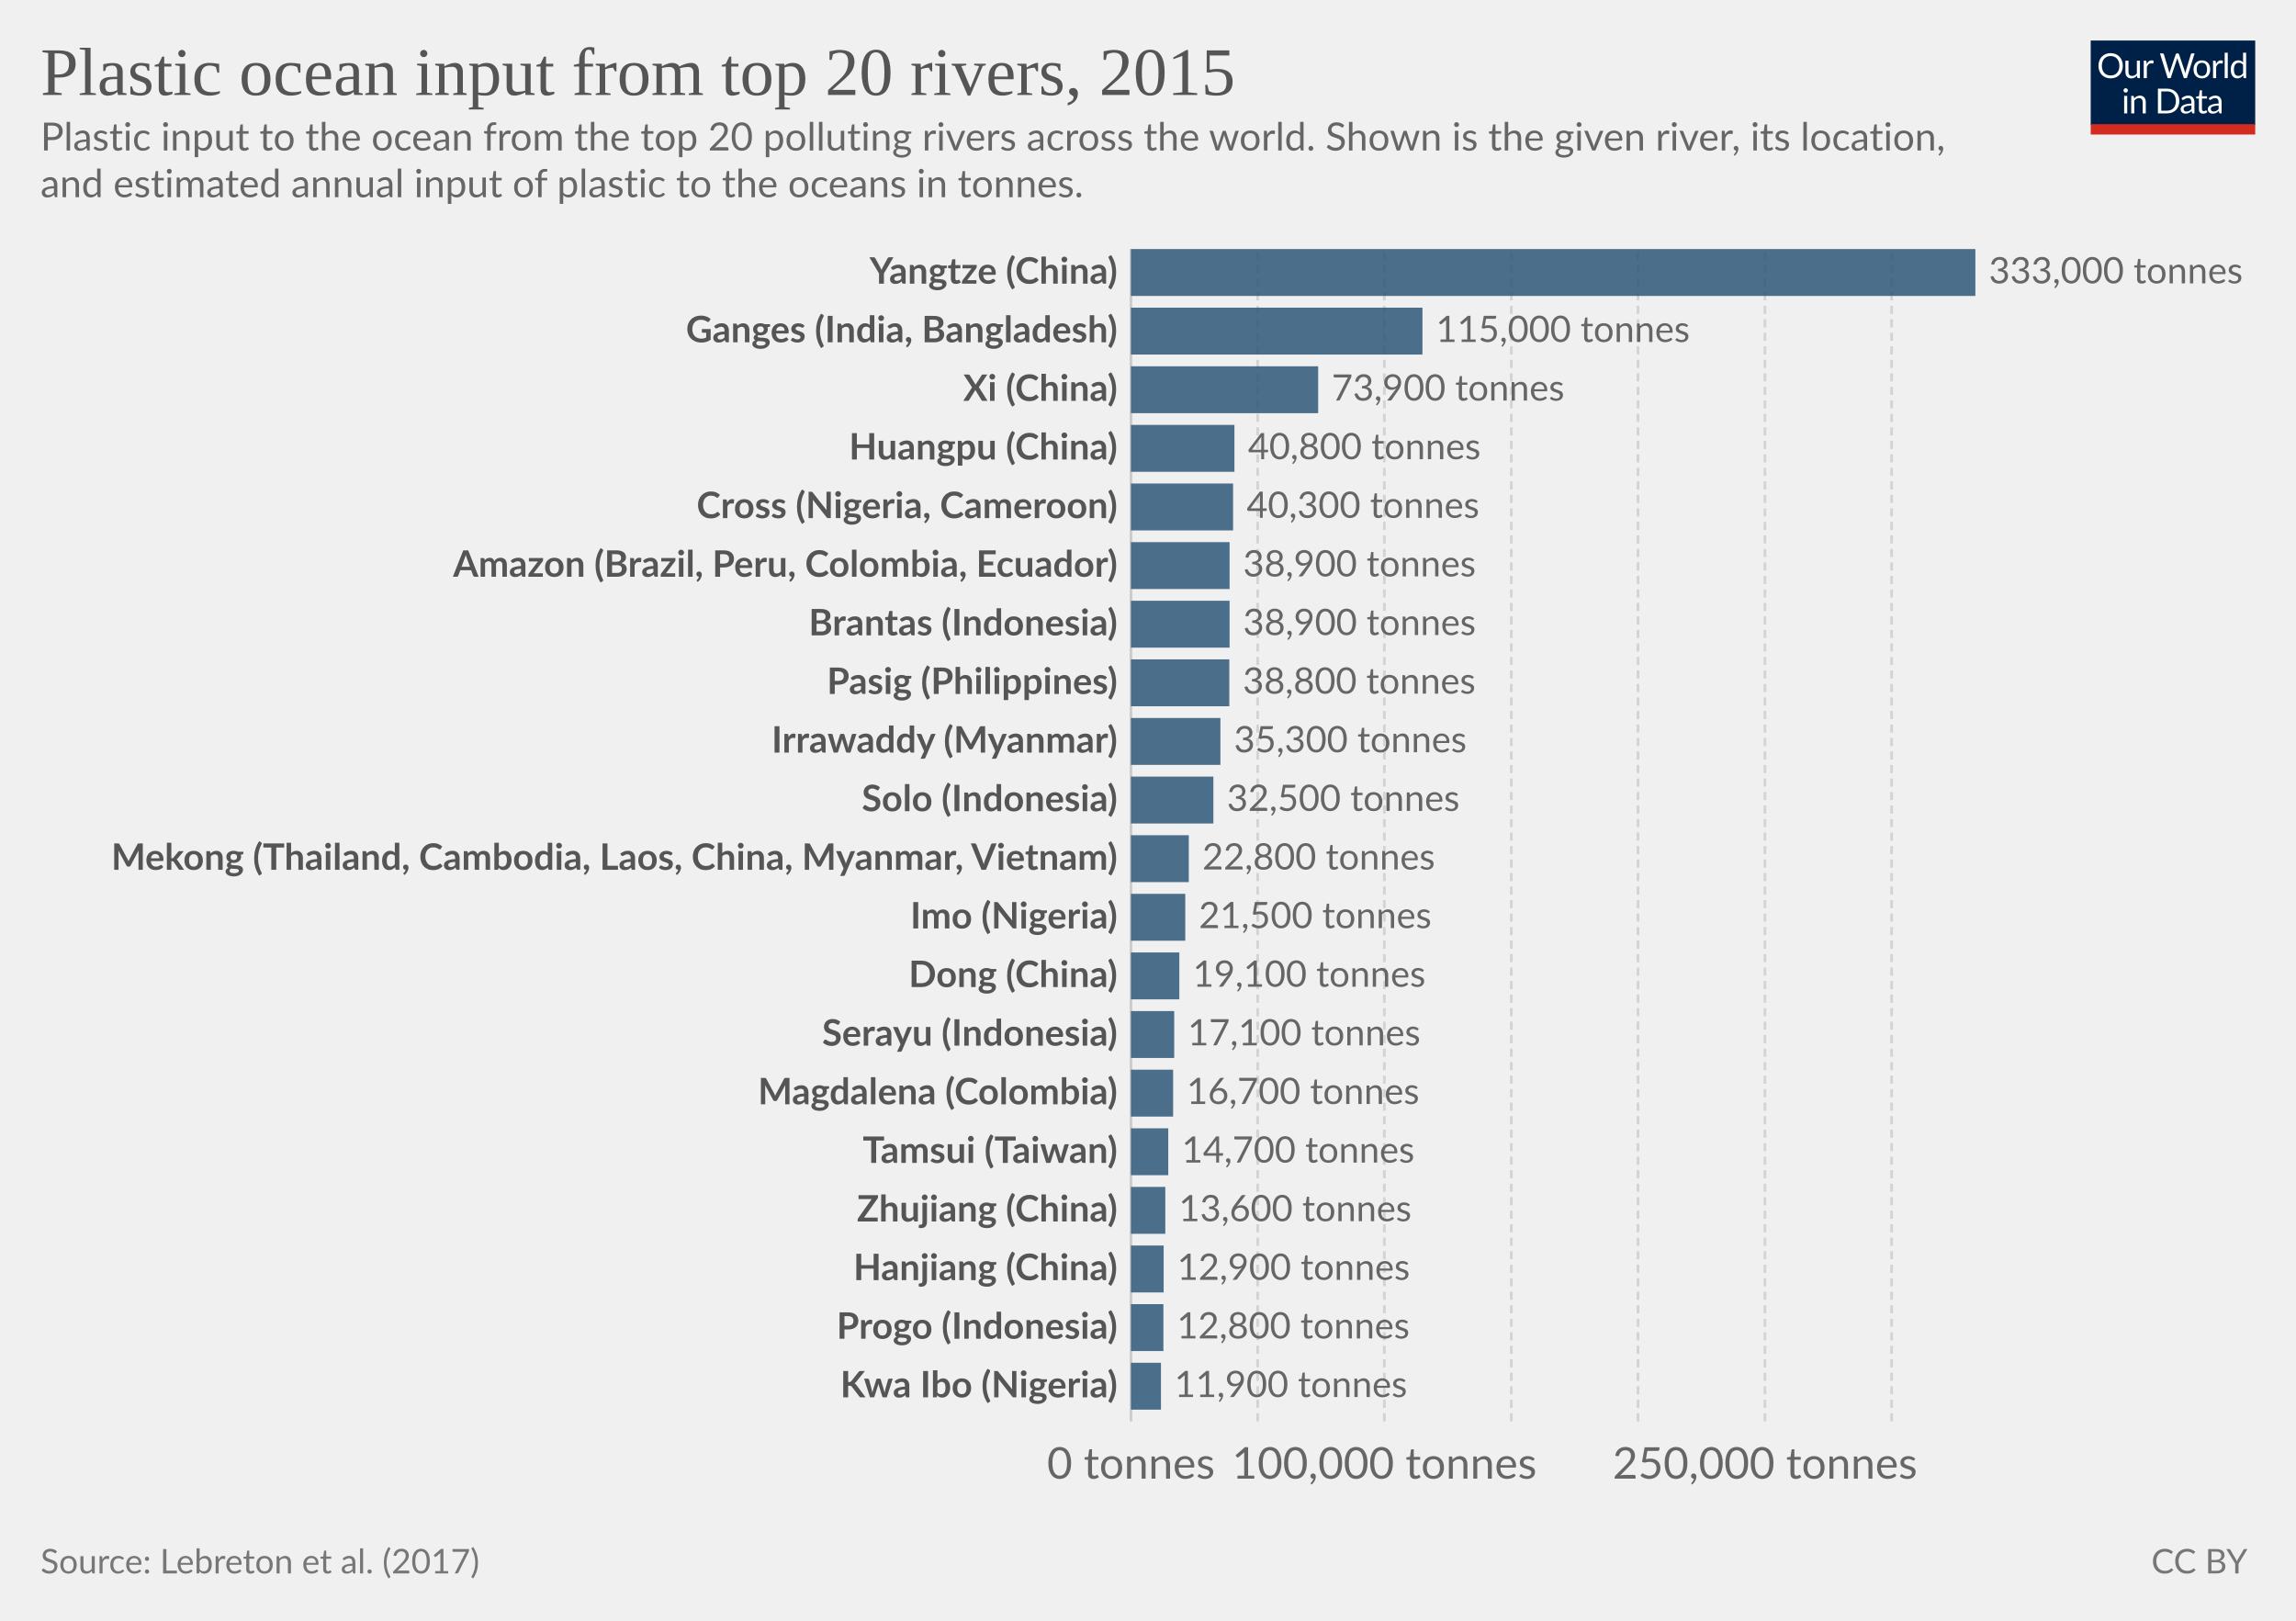
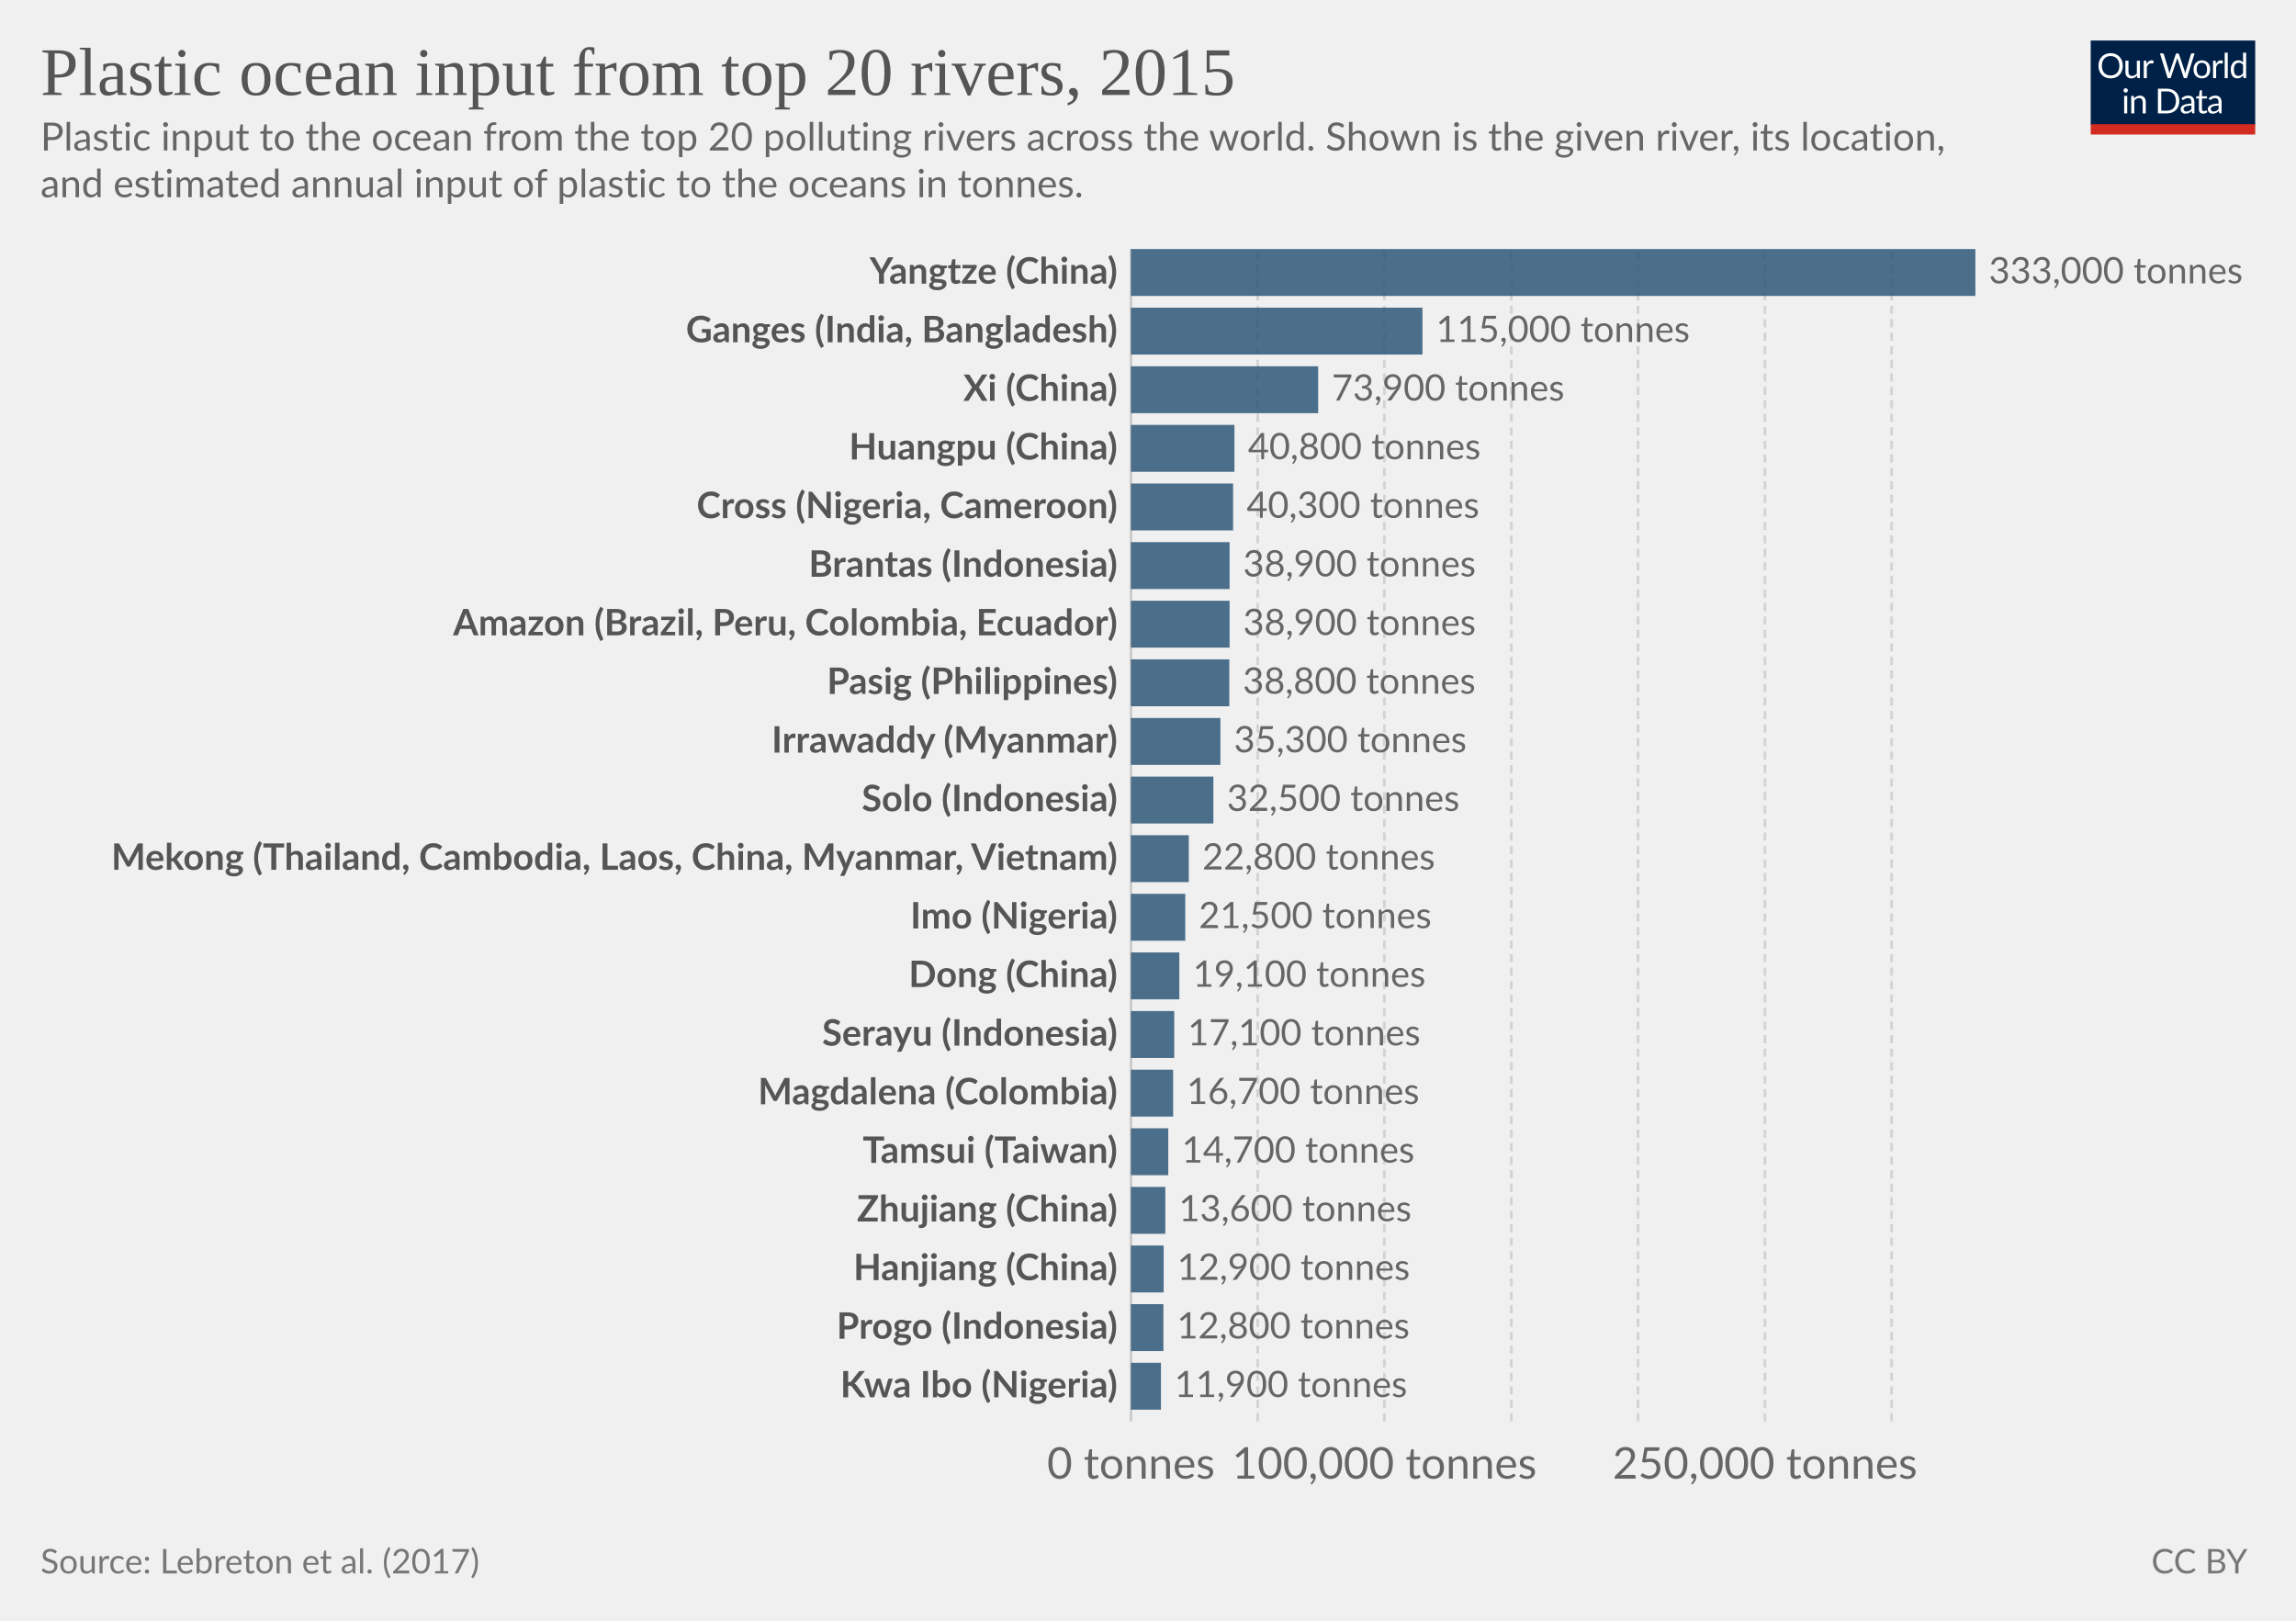
<svg xmlns="http://www.w3.org/2000/svg" version="1.1" style="font-family:Lato, 'Helvetica Neue', Helvetica, Arial, sans-serif;font-size:18px;background-color:white;text-rendering:optimizeLegibility;-webkit-font-smoothing:antialiased" width="850" height="600" viewBox="0 0 850 600">
  <g class="HeaderView">
    <g transform="translate(774, 15) scale(0.29)">
      <svg className="owidLog" width="210" height="120" viewBox="0 0 210 120" fill="none">
        <g clip-path="url(#clip0)">
          <path d="M0 0h210v107.89H0V0z" fill="#002147" />
          <path d="M40.98 32.25c0 2.36-.38 4.53-1.12 6.51a14.26 14.26 0 0 1-8.1 8.4c-1.9.78-4.02 1.17-6.34 1.17-2.31 0-4.42-.39-6.33-1.17a14.31 14.31 0 0 1-8.08-8.4 18.29 18.29 0 0 1-1.12-6.51c0-2.36.38-4.53 1.12-6.5.75-1.97 1.8-3.67 3.17-5.1a14.32 14.32 0 0 1 4.9-3.34c1.92-.8 4.03-1.19 6.34-1.19 2.32 0 4.43.4 6.34 1.19 1.92.8 3.56 1.9 4.93 3.34a14.87 14.87 0 0 1 3.17 5.1 18.1 18.1 0 0 1 1.12 6.5zm-4.38 0c0-1.94-.26-3.68-.8-5.22a10.91 10.91 0 0 0-2.24-3.89 9.68 9.68 0 0 0-3.52-2.46 11.95 11.95 0 0 0-4.62-.86c-1.68 0-3.21.28-4.6.86a9.88 9.88 0 0 0-3.54 2.46 10.91 10.91 0 0 0-2.24 3.9c-.53 1.53-.8 3.27-.8 5.2 0 1.94.27 3.68.8 5.22a11.17 11.17 0 0 0 2.24 3.9 10.01 10.01 0 0 0 3.55 2.44c1.38.56 2.9.83 4.6.83s3.24-.27 4.61-.83a9.8 9.8 0 0 0 3.52-2.44 11.17 11.17 0 0 0 2.25-3.9c.53-1.54.8-3.28.8-5.21zm26.22-6.54V48H60.5c-.56 0-.9-.27-1.05-.81l-.31-2.4a12.45 12.45 0 0 1-3.26 2.6c-1.2.64-2.58.96-4.13.96-1.22 0-2.3-.2-3.24-.6a6.52 6.52 0 0 1-2.33-1.7 7.37 7.37 0 0 1-1.43-2.67c-.3-1.04-.46-2.2-.46-3.45V25.7h3.91v14.22c0 1.68.38 2.99 1.15 3.91.77.93 1.96 1.39 3.54 1.39 1.16 0 2.24-.27 3.23-.82a10.42 10.42 0 0 0 2.8-2.28V25.7h3.91zm8.61 4.47a9.94 9.94 0 0 1 2.6-3.56 5.64 5.64 0 0 1 3.76-1.3c.47 0 .92.05 1.34.15.44.1.83.27 1.17.49l-.3 2.92c-.09.37-.3.55-.66.55-.2 0-.5-.04-.9-.13a6.21 6.21 0 0 0-3.24.18 4.23 4.23 0 0 0-1.47.92c-.42.4-.81.9-1.17 1.5-.33.58-.64 1.26-.92 2.02V48H67.7V25.71h2.25c.42 0 .72.08.88.25.16.16.27.44.33.83l.26 3.39zm61.16-13.7L122.75 48h-3.82l-7.99-24.05a21.95 21.95 0 0 1-.42-1.58 38.36 38.36 0 0 1-.44 1.58L102.05 48h-3.83L88.4 16.47h3.54c.38 0 .7.1.95.29.26.2.43.43.5.73l6.52 21.9.28 1.28.29 1.46.3-1.46.38-1.27 7.41-21.91c.1-.25.26-.48.51-.69.27-.22.58-.33.95-.33h1.23c.38 0 .69.1.92.29a1.77 1.77 0 0 1 .53.73l7.4 21.9a28.4 28.4 0 0 1 .68 2.62 29.52 29.52 0 0 1 .52-2.61l6.54-21.91a1.31 1.31 0 0 1 .48-.7c.27-.21.58-.32.95-.32h3.32zm9.35 8.88c1.63 0 3.1.27 4.4.82a9.43 9.43 0 0 1 5.46 5.94c.5 1.4.74 2.98.74 4.73 0 1.76-.25 3.34-.74 4.75a9.43 9.43 0 0 1-5.46 5.92c-1.3.52-2.77.79-4.4.79-1.64 0-3.12-.27-4.44-.8a9.42 9.42 0 0 1-3.35-2.3c-.92-1-1.63-2.2-2.13-3.61-.49-1.41-.73-3-.73-4.75s.24-3.33.73-4.73c.5-1.43 1.2-2.64 2.13-3.63.93-1 2.04-1.77 3.35-2.31 1.32-.55 2.8-.82 4.44-.82zm0 19.89c2.2 0 3.84-.73 4.93-2.2 1.08-1.48 1.63-3.54 1.63-6.18 0-2.66-.55-4.72-1.63-6.2-1.09-1.49-2.73-2.23-4.93-2.23-1.12 0-2.09.2-2.93.57a5.71 5.71 0 0 0-2.06 1.65c-.55.72-.96 1.61-1.24 2.67-.26 1.04-.4 2.22-.4 3.54 0 2.64.55 4.7 1.64 6.18 1.1 1.47 2.76 2.2 4.99 2.2zm17.97-15.07a9.94 9.94 0 0 1 2.6-3.56 5.64 5.64 0 0 1 3.76-1.3c.47 0 .91.05 1.34.15.44.1.83.27 1.16.49l-.28 2.92c-.09.37-.31.55-.66.55-.2 0-.5-.04-.9-.13a6.2 6.2 0 0 0-3.24.18 4.23 4.23 0 0 0-1.47.92c-.43.4-.82.9-1.17 1.5a13.1 13.1 0 0 0-.92 2.02V48h-3.94V25.71h2.24c.43 0 .72.08.88.25.17.16.28.44.33.83l.27 3.39zm15.04-14.59V48h-3.92V15.6h3.92zm19.55 15.43a6.22 6.22 0 0 0-2.38-2.05 6.7 6.7 0 0 0-2.86-.6c-2.07 0-3.66.75-4.77 2.23-1.12 1.48-1.68 3.6-1.68 6.33 0 1.46.13 2.7.38 3.74a7.29 7.29 0 0 0 1.1 2.56 4.35 4.35 0 0 0 1.78 1.45c.7.3 1.5.46 2.4.46 1.29 0 2.41-.3 3.36-.88a9.6 9.6 0 0 0 2.67-2.49V31.02zm3.91-15.43V48h-2.33c-.56 0-.9-.27-1.06-.81l-.35-2.71a12.13 12.13 0 0 1-3.25 2.77 8.28 8.28 0 0 1-4.23 1.06 7.31 7.31 0 0 1-6.14-2.9c-.73-.96-1.3-2.15-1.69-3.57a18.35 18.35 0 0 1 .07-9.48 11.29 11.29 0 0 1 1.89-3.7 8.7 8.7 0 0 1 7.06-3.34 7.96 7.96 0 0 1 6.12 2.62V15.59h3.91zM46.61 70.71V93H42.7V70.71h3.91zm.84-7c0 .39-.08.75-.24 1.09-.15.32-.35.61-.62.88-.25.25-.55.44-.9.59a2.67 2.67 0 0 1-2.16 0 2.9 2.9 0 0 1-1.45-1.47 2.67 2.67 0 0 1 0-2.16c.15-.35.35-.65.6-.9.25-.27.53-.47.85-.62a2.67 2.67 0 0 1 2.16 0c.35.15.65.35.9.62.27.25.47.55.62.9.16.34.24.7.24 1.08zm7.97 10.24c.49-.54 1-1.04 1.54-1.48a9.85 9.85 0 0 1 3.66-1.84 8.96 8.96 0 0 1 5.43.35c.94.4 1.72.97 2.33 1.71.63.74 1.11 1.62 1.43 2.67.32 1.04.49 2.19.49 3.45V93h-3.94V78.81c0-1.69-.4-3-1.17-3.92-.76-.93-1.93-1.4-3.5-1.4-1.15 0-2.24.27-3.25.83-1 .56-1.92 1.31-2.77 2.27V93h-3.94V70.71h2.35c.56 0 .9.28 1.04.82l.3 2.42zm57.7 3.3c0 2.36-.37 4.5-1.11 6.44a14.3 14.3 0 0 1-3.17 4.98c-1.37 1.37-3 2.45-4.93 3.2-1.9.76-4.02 1.13-6.33 1.13H85.8V61.47h11.77c2.31 0 4.42.39 6.33 1.15a13.8 13.8 0 0 1 8.1 8.18 17.75 17.75 0 0 1 1.12 6.45zm-4.37 0c0-1.94-.26-3.67-.8-5.2a10.94 10.94 0 0 0-2.23-3.87 9.57 9.57 0 0 0-3.53-2.42 12.23 12.23 0 0 0-4.61-.83h-7.5v24.62h7.5c1.7 0 3.24-.28 4.61-.84a9.7 9.7 0 0 0 3.53-2.4 10.94 10.94 0 0 0 2.24-3.87c.53-1.53.8-3.26.8-5.2zm19.8 5.72c-1.8.06-3.34.2-4.62.44-1.26.22-2.3.51-3.1.88-.8.36-1.37.8-1.74 1.3-.35.5-.53 1.05-.53 1.67 0 .58.1 1.1.3 1.52a3 3 0 0 0 .76 1.05c.34.27.73.46 1.17.6a6.13 6.13 0 0 0 1.45.17 7.28 7.28 0 0 0 3.5-.81 11.95 11.95 0 0 0 2.82-2.2v-4.62zm-12.65-9.11a12.73 12.73 0 0 1 3.98-2.66c1.43-.59 3-.88 4.73-.88 1.25 0 2.36.2 3.33.61a6.81 6.81 0 0 1 3.94 4.38c.33 1.04.5 2.19.5 3.43V93h-1.74a1.8 1.8 0 0 1-.88-.18c-.2-.13-.36-.38-.48-.74l-.44-2.12-1.72 1.46a9.48 9.48 0 0 1-3.74 1.7c-.69.15-1.46.23-2.3.23-.87 0-1.69-.12-2.45-.35a5.34 5.34 0 0 1-3.34-2.93 6.64 6.64 0 0 1-.49-2.64c0-.88.25-1.72.73-2.53a6.33 6.33 0 0 1 2.35-2.17c1.09-.63 2.5-1.15 4.25-1.54 1.75-.41 3.89-.65 6.42-.7v-1.75c0-1.73-.37-3.03-1.12-3.91-.75-.9-1.84-1.34-3.28-1.34-.97 0-1.78.12-2.44.37-.64.23-1.2.5-1.7.81l-1.23.82c-.33.23-.67.35-1 .35-.27 0-.5-.07-.69-.2a2.1 2.1 0 0 1-.48-.53l-.7-1.25zm27.67 19.5c-1.76 0-3.12-.5-4.07-1.48-.94-.98-1.41-2.4-1.41-4.25V74h-2.68a.9.9 0 0 1-.6-.2c-.16-.14-.24-.36-.24-.66v-1.56l3.65-.46.9-6.89c.05-.22.14-.4.29-.52a.88.88 0 0 1 .62-.22H142v7.67h6.44V74H142v13.38c0 .94.22 1.63.68 2.09.45.45 1.04.68 1.76.68a3.21 3.21 0 0 0 1.85-.53l.55-.35c.16-.12.3-.18.41-.18.2 0 .4.13.55.38l1.15 1.87a7.45 7.45 0 0 1-2.44 1.5 8.53 8.53 0 0 1-2.95.52zm19.68-10.4c-1.8.07-3.34.21-4.62.45-1.26.22-2.3.51-3.1.88-.8.36-1.37.8-1.74 1.3-.35.5-.53 1.05-.53 1.67 0 .58.1 1.1.3 1.52a2.9 2.9 0 0 0 .76 1.05c.34.27.73.46 1.17.6a6.13 6.13 0 0 0 1.45.17 7.3 7.3 0 0 0 3.5-.81 12.04 12.04 0 0 0 2.82-2.2v-4.62zm-12.65-9.1a12.72 12.72 0 0 1 3.99-2.66c1.42-.59 3-.88 4.72-.88 1.25 0 2.36.2 3.33.61a6.81 6.81 0 0 1 3.94 4.38c.33 1.04.5 2.19.5 3.43V93h-1.74a1.8 1.8 0 0 1-.88-.18c-.2-.13-.36-.38-.48-.74l-.44-2.12-1.72 1.46a9.48 9.48 0 0 1-3.74 1.7c-.69.15-1.46.23-2.3.23-.87 0-1.69-.12-2.45-.35a5.33 5.33 0 0 1-3.34-2.93 6.62 6.62 0 0 1-.49-2.64c0-.88.25-1.72.73-2.53a6.33 6.33 0 0 1 2.35-2.17c1.09-.63 2.5-1.15 4.25-1.54 1.74-.41 3.89-.65 6.42-.7v-1.75c0-1.73-.37-3.03-1.12-3.91-.75-.9-1.84-1.34-3.28-1.34-.97 0-1.78.12-2.44.37-.64.23-1.2.5-1.7.81l-1.22.82c-.34.23-.68.35-1.02.35-.26 0-.49-.07-.68-.2a1.88 1.88 0 0 1-.48-.53l-.7-1.25zM40.98 32.25c0 2.36-.38 4.53-1.12 6.51a14.26 14.26 0 0 1-8.1 8.4c-1.9.78-4.02 1.17-6.34 1.17-2.31 0-4.42-.39-6.33-1.17a14.31 14.31 0 0 1-8.08-8.4 18.29 18.29 0 0 1-1.12-6.51c0-2.36.38-4.53 1.12-6.5.75-1.97 1.8-3.67 3.17-5.1a14.32 14.32 0 0 1 4.9-3.34c1.92-.8 4.03-1.19 6.34-1.19 2.32 0 4.43.4 6.34 1.19 1.92.8 3.56 1.9 4.93 3.34a14.87 14.87 0 0 1 3.17 5.1 18.1 18.1 0 0 1 1.12 6.5zm-4.38 0c0-1.94-.26-3.68-.8-5.22a10.91 10.91 0 0 0-2.24-3.89 9.68 9.68 0 0 0-3.52-2.46 11.95 11.95 0 0 0-4.62-.86c-1.68 0-3.21.28-4.6.86a9.88 9.88 0 0 0-3.54 2.46 10.91 10.91 0 0 0-2.24 3.9c-.53 1.53-.8 3.27-.8 5.2 0 1.94.27 3.68.8 5.22a11.17 11.17 0 0 0 2.24 3.9 10.01 10.01 0 0 0 3.55 2.44c1.38.56 2.9.83 4.6.83s3.24-.27 4.61-.83a9.8 9.8 0 0 0 3.52-2.44 11.17 11.17 0 0 0 2.25-3.9c.53-1.54.8-3.28.8-5.21zm26.22-6.54V48H60.5c-.56 0-.9-.27-1.05-.81l-.31-2.4a12.45 12.45 0 0 1-3.26 2.6c-1.2.64-2.58.96-4.13.96-1.22 0-2.3-.2-3.24-.6a6.52 6.52 0 0 1-2.33-1.7 7.37 7.37 0 0 1-1.43-2.67c-.3-1.04-.46-2.2-.46-3.45V25.7h3.91v14.22c0 1.68.38 2.99 1.15 3.91.77.93 1.96 1.39 3.54 1.39 1.16 0 2.24-.27 3.23-.82a10.42 10.42 0 0 0 2.8-2.28V25.7h3.91zm8.61 4.47a9.94 9.94 0 0 1 2.6-3.56 5.64 5.64 0 0 1 3.76-1.3c.47 0 .92.05 1.34.15.44.1.83.27 1.17.49l-.3 2.92c-.09.37-.3.55-.66.55-.2 0-.5-.04-.9-.13a6.21 6.21 0 0 0-3.24.18 4.23 4.23 0 0 0-1.47.92c-.42.4-.81.9-1.17 1.5-.33.58-.64 1.26-.92 2.02V48H67.7V25.71h2.25c.42 0 .72.08.88.25.16.16.27.44.33.83l.26 3.39zm61.16-13.7L122.75 48h-3.82l-7.99-24.05a21.95 21.95 0 0 1-.42-1.58 38.36 38.36 0 0 1-.44 1.58L102.05 48h-3.83L88.4 16.47h3.54c.38 0 .7.1.95.29.26.2.43.43.5.73l6.52 21.9.28 1.28.29 1.46.3-1.46.38-1.27 7.41-21.91c.1-.25.26-.48.51-.69.27-.22.58-.33.95-.33h1.23c.38 0 .69.1.92.29a1.77 1.77 0 0 1 .53.73l7.4 21.9a28.4 28.4 0 0 1 .68 2.62 29.52 29.52 0 0 1 .52-2.61l6.54-21.91a1.31 1.31 0 0 1 .48-.7c.27-.21.58-.32.95-.32h3.32zm9.35 8.88c1.63 0 3.1.27 4.4.82a9.43 9.43 0 0 1 5.46 5.94c.5 1.4.74 2.98.74 4.73 0 1.76-.25 3.34-.74 4.75a9.43 9.43 0 0 1-5.46 5.92c-1.3.52-2.77.79-4.4.79-1.64 0-3.12-.27-4.44-.8a9.42 9.42 0 0 1-3.35-2.3c-.92-1-1.63-2.2-2.13-3.61-.49-1.41-.73-3-.73-4.75s.24-3.33.73-4.73c.5-1.43 1.2-2.64 2.13-3.63.93-1 2.04-1.77 3.35-2.31 1.32-.55 2.8-.82 4.44-.82zm0 19.89c2.2 0 3.84-.73 4.93-2.2 1.08-1.48 1.63-3.54 1.63-6.18 0-2.66-.55-4.72-1.63-6.2-1.09-1.49-2.73-2.23-4.93-2.23-1.12 0-2.09.2-2.93.57a5.71 5.71 0 0 0-2.06 1.65c-.55.72-.96 1.61-1.24 2.67-.26 1.04-.4 2.22-.4 3.54 0 2.64.55 4.7 1.64 6.18 1.1 1.47 2.76 2.2 4.99 2.2zm17.97-15.07a9.94 9.94 0 0 1 2.6-3.56 5.64 5.64 0 0 1 3.76-1.3c.47 0 .91.05 1.34.15.44.1.83.27 1.16.49l-.28 2.92c-.09.37-.31.55-.66.55-.2 0-.5-.04-.9-.13a6.2 6.2 0 0 0-3.24.18 4.23 4.23 0 0 0-1.47.92c-.43.4-.82.9-1.17 1.5a13.1 13.1 0 0 0-.92 2.02V48h-3.94V25.71h2.24c.43 0 .72.08.88.25.17.16.28.44.33.83l.27 3.39zm15.04-14.59V48h-3.92V15.6h3.92zm19.55 15.43a6.22 6.22 0 0 0-2.38-2.05 6.7 6.7 0 0 0-2.86-.6c-2.07 0-3.66.75-4.77 2.23-1.12 1.48-1.68 3.6-1.68 6.33 0 1.46.13 2.7.38 3.74a7.29 7.29 0 0 0 1.1 2.56 4.35 4.35 0 0 0 1.78 1.45c.7.3 1.5.46 2.4.46 1.29 0 2.41-.3 3.36-.88a9.6 9.6 0 0 0 2.67-2.49V31.02zm3.91-15.43V48h-2.33c-.56 0-.9-.27-1.06-.81l-.35-2.71a12.13 12.13 0 0 1-3.25 2.77 8.28 8.28 0 0 1-4.23 1.06 7.31 7.31 0 0 1-6.14-2.9c-.73-.96-1.3-2.15-1.69-3.57a18.35 18.35 0 0 1 .07-9.48 11.29 11.29 0 0 1 1.89-3.7 8.7 8.7 0 0 1 7.06-3.34 7.96 7.96 0 0 1 6.12 2.62V15.59h3.91zM46.61 70.71V93H42.7V70.71h3.91zm.84-7c0 .39-.08.75-.24 1.09-.15.32-.35.61-.62.88-.25.25-.55.44-.9.59a2.67 2.67 0 0 1-2.16 0 2.9 2.9 0 0 1-1.45-1.47 2.67 2.67 0 0 1 0-2.16c.15-.35.35-.65.6-.9.25-.27.53-.47.85-.62a2.67 2.67 0 0 1 2.16 0c.35.15.65.35.9.62.27.25.47.55.62.9.16.34.24.7.24 1.08zm7.97 10.24c.49-.54 1-1.04 1.54-1.48a9.85 9.85 0 0 1 3.66-1.84 8.96 8.96 0 0 1 5.43.35c.94.4 1.72.97 2.33 1.71.63.74 1.11 1.62 1.43 2.67.32 1.04.49 2.19.49 3.45V93h-3.94V78.81c0-1.69-.4-3-1.17-3.92-.76-.93-1.93-1.4-3.5-1.4-1.15 0-2.24.27-3.25.83-1 .56-1.92 1.31-2.77 2.27V93h-3.94V70.71h2.35c.56 0 .9.28 1.04.82l.3 2.42zm57.7 3.3c0 2.36-.37 4.5-1.11 6.44a14.3 14.3 0 0 1-3.17 4.98c-1.37 1.37-3 2.45-4.93 3.2-1.9.76-4.02 1.13-6.33 1.13H85.8V61.47h11.77c2.31 0 4.42.39 6.33 1.15a13.8 13.8 0 0 1 8.1 8.18 17.75 17.75 0 0 1 1.12 6.45zm-4.37 0c0-1.94-.26-3.67-.8-5.2a10.94 10.94 0 0 0-2.23-3.87 9.57 9.57 0 0 0-3.53-2.42 12.23 12.23 0 0 0-4.61-.83h-7.5v24.62h7.5c1.7 0 3.24-.28 4.61-.84a9.7 9.7 0 0 0 3.53-2.4 10.94 10.94 0 0 0 2.24-3.87c.53-1.53.8-3.26.8-5.2zm19.8 5.72c-1.8.06-3.34.2-4.62.44-1.26.22-2.3.51-3.1.88-.8.36-1.37.8-1.74 1.3-.35.5-.53 1.05-.53 1.67 0 .58.1 1.1.3 1.52a3 3 0 0 0 .76 1.05c.34.27.73.46 1.17.6a6.13 6.13 0 0 0 1.45.17 7.28 7.28 0 0 0 3.5-.81 11.95 11.95 0 0 0 2.82-2.2v-4.62zm-12.65-9.11a12.73 12.73 0 0 1 3.98-2.66c1.43-.59 3-.88 4.73-.88 1.25 0 2.36.2 3.33.61a6.81 6.81 0 0 1 3.94 4.38c.33 1.04.5 2.19.5 3.43V93h-1.74a1.8 1.8 0 0 1-.88-.18c-.2-.13-.36-.38-.48-.74l-.44-2.12-1.72 1.46a9.48 9.48 0 0 1-3.74 1.7c-.69.15-1.46.23-2.3.23-.87 0-1.69-.12-2.45-.35a5.34 5.34 0 0 1-3.34-2.93 6.64 6.64 0 0 1-.49-2.64c0-.88.25-1.72.73-2.53a6.33 6.33 0 0 1 2.35-2.17c1.09-.63 2.5-1.15 4.25-1.54 1.75-.41 3.89-.65 6.42-.7v-1.75c0-1.73-.37-3.03-1.12-3.91-.75-.9-1.84-1.34-3.28-1.34-.97 0-1.78.12-2.44.37-.64.23-1.2.5-1.7.81l-1.23.82c-.33.23-.67.35-1 .35-.27 0-.5-.07-.69-.2a2.1 2.1 0 0 1-.48-.53l-.7-1.25zm27.67 19.5c-1.76 0-3.12-.5-4.07-1.48-.94-.98-1.41-2.4-1.41-4.25V74h-2.68a.9.9 0 0 1-.6-.2c-.16-.14-.24-.36-.24-.66v-1.56l3.65-.46.9-6.89c.05-.22.14-.4.29-.52a.88.88 0 0 1 .62-.22H142v7.67h6.44V74H142v13.38c0 .94.22 1.63.68 2.09.45.45 1.04.68 1.76.68a3.21 3.21 0 0 0 1.85-.53l.55-.35c.16-.12.3-.18.41-.18.2 0 .4.13.55.38l1.15 1.87a7.45 7.45 0 0 1-2.44 1.5 8.53 8.53 0 0 1-2.95.52zm19.68-10.4c-1.8.07-3.34.21-4.62.45-1.26.22-2.3.51-3.1.88-.8.36-1.37.8-1.74 1.3-.35.5-.53 1.05-.53 1.67 0 .58.1 1.1.3 1.52a2.9 2.9 0 0 0 .76 1.05c.34.27.73.46 1.17.6a6.13 6.13 0 0 0 1.45.17 7.3 7.3 0 0 0 3.5-.81 12.04 12.04 0 0 0 2.82-2.2v-4.62zm-12.65-9.1a12.72 12.72 0 0 1 3.99-2.66c1.42-.59 3-.88 4.72-.88 1.25 0 2.36.2 3.33.61a6.81 6.81 0 0 1 3.94 4.38c.33 1.04.5 2.19.5 3.43V93h-1.74a1.8 1.8 0 0 1-.88-.18c-.2-.13-.36-.38-.48-.74l-.44-2.12-1.72 1.46a9.48 9.48 0 0 1-3.74 1.7c-.69.15-1.46.23-2.3.23-.87 0-1.69-.12-2.45-.35a5.33 5.33 0 0 1-3.34-2.93 6.62 6.62 0 0 1-.49-2.64c0-.88.25-1.72.73-2.53a6.33 6.33 0 0 1 2.35-2.17c1.09-.63 2.5-1.15 4.25-1.54 1.74-.41 3.89-.65 6.42-.7v-1.75c0-1.73-.37-3.03-1.12-3.91-.75-.9-1.84-1.34-3.28-1.34-.97 0-1.78.12-2.44.37-.64.23-1.2.5-1.7.81l-1.22.82c-.34.23-.68.35-1.02.35-.26 0-.49-.07-.68-.2a1.88 1.88 0 0 1-.48-.53l-.7-1.25zM40.98 32.25c0 2.36-.38 4.53-1.12 6.51a14.26 14.26 0 0 1-8.1 8.4c-1.9.78-4.02 1.17-6.34 1.17-2.31 0-4.42-.39-6.33-1.17a14.31 14.31 0 0 1-8.08-8.4 18.29 18.29 0 0 1-1.12-6.51c0-2.36.38-4.53 1.12-6.5.75-1.97 1.8-3.67 3.17-5.1a14.32 14.32 0 0 1 4.9-3.34c1.92-.8 4.03-1.19 6.34-1.19 2.32 0 4.43.4 6.34 1.19 1.92.8 3.56 1.9 4.93 3.34a14.87 14.87 0 0 1 3.17 5.1 18.1 18.1 0 0 1 1.12 6.5zm-4.38 0c0-1.94-.26-3.68-.8-5.22a10.91 10.91 0 0 0-2.24-3.89 9.68 9.68 0 0 0-3.52-2.46 11.95 11.95 0 0 0-4.62-.86c-1.68 0-3.21.28-4.6.86a9.88 9.88 0 0 0-3.54 2.46 10.91 10.91 0 0 0-2.24 3.9c-.53 1.53-.8 3.27-.8 5.2 0 1.94.27 3.68.8 5.22a11.17 11.17 0 0 0 2.24 3.9 10.01 10.01 0 0 0 3.55 2.44c1.38.56 2.9.83 4.6.83s3.24-.27 4.61-.83a9.8 9.8 0 0 0 3.52-2.44 11.17 11.17 0 0 0 2.25-3.9c.53-1.54.8-3.28.8-5.21zm26.22-6.54V48H60.5c-.56 0-.9-.27-1.05-.81l-.31-2.4a12.45 12.45 0 0 1-3.26 2.6c-1.2.64-2.58.96-4.13.96-1.22 0-2.3-.2-3.24-.6a6.52 6.52 0 0 1-2.33-1.7 7.37 7.37 0 0 1-1.43-2.67c-.3-1.04-.46-2.2-.46-3.45V25.7h3.91v14.22c0 1.68.38 2.99 1.15 3.91.77.93 1.96 1.39 3.54 1.39 1.16 0 2.24-.27 3.23-.82a10.42 10.42 0 0 0 2.8-2.28V25.7h3.91zm8.61 4.47a9.94 9.94 0 0 1 2.6-3.56 5.64 5.64 0 0 1 3.76-1.3c.47 0 .92.05 1.34.15.44.1.83.27 1.17.49l-.3 2.92c-.09.37-.3.55-.66.55-.2 0-.5-.04-.9-.13a6.21 6.21 0 0 0-3.24.18 4.23 4.23 0 0 0-1.47.92c-.42.4-.81.9-1.17 1.5-.33.58-.64 1.26-.92 2.02V48H67.7V25.71h2.25c.42 0 .72.08.88.25.16.16.27.44.33.83l.26 3.39zm61.16-13.7L122.75 48h-3.82l-7.99-24.05a21.95 21.95 0 0 1-.42-1.58 38.36 38.36 0 0 1-.44 1.58L102.05 48h-3.83L88.4 16.47h3.54c.38 0 .7.1.95.29.26.2.43.43.5.73l6.52 21.9.28 1.28.29 1.46.3-1.46.38-1.27 7.41-21.91c.1-.25.26-.48.51-.69.27-.22.58-.33.95-.33h1.23c.38 0 .69.1.92.29a1.77 1.77 0 0 1 .53.73l7.4 21.9a28.4 28.4 0 0 1 .68 2.62 29.52 29.52 0 0 1 .52-2.61l6.54-21.91a1.31 1.31 0 0 1 .48-.7c.27-.21.58-.32.95-.32h3.32zm9.35 8.88c1.63 0 3.1.27 4.4.82a9.43 9.43 0 0 1 5.46 5.94c.5 1.4.74 2.98.74 4.73 0 1.76-.25 3.34-.74 4.75a9.43 9.43 0 0 1-5.46 5.92c-1.3.52-2.77.79-4.4.79-1.64 0-3.12-.27-4.44-.8a9.42 9.42 0 0 1-3.35-2.3c-.92-1-1.63-2.2-2.13-3.61-.49-1.41-.73-3-.73-4.75s.24-3.33.73-4.73c.5-1.43 1.2-2.64 2.13-3.63.93-1 2.04-1.77 3.35-2.31 1.32-.55 2.8-.82 4.44-.82zm0 19.89c2.2 0 3.84-.73 4.93-2.2 1.08-1.48 1.63-3.54 1.63-6.18 0-2.66-.55-4.72-1.63-6.2-1.09-1.49-2.73-2.23-4.93-2.23-1.12 0-2.09.2-2.93.57a5.71 5.71 0 0 0-2.06 1.65c-.55.72-.96 1.61-1.24 2.67-.26 1.04-.4 2.22-.4 3.54 0 2.64.55 4.7 1.64 6.18 1.1 1.47 2.76 2.2 4.99 2.2zm17.97-15.07a9.94 9.94 0 0 1 2.6-3.56 5.64 5.64 0 0 1 3.76-1.3c.47 0 .91.05 1.34.15.44.1.83.27 1.16.49l-.28 2.92c-.09.37-.31.55-.66.55-.2 0-.5-.04-.9-.13a6.2 6.2 0 0 0-3.24.18 4.23 4.23 0 0 0-1.47.92c-.43.4-.82.9-1.17 1.5a13.1 13.1 0 0 0-.92 2.02V48h-3.94V25.71h2.24c.43 0 .72.08.88.25.17.16.28.44.33.83l.27 3.39zm15.04-14.59V48h-3.92V15.6h3.92zm19.55 15.43a6.22 6.22 0 0 0-2.38-2.05 6.7 6.7 0 0 0-2.86-.6c-2.07 0-3.66.75-4.77 2.23-1.12 1.48-1.68 3.6-1.68 6.33 0 1.46.13 2.7.38 3.74a7.29 7.29 0 0 0 1.1 2.56 4.35 4.35 0 0 0 1.78 1.45c.7.3 1.5.46 2.4.46 1.29 0 2.41-.3 3.36-.88a9.6 9.6 0 0 0 2.67-2.49V31.02zm3.91-15.43V48h-2.33c-.56 0-.9-.27-1.06-.81l-.35-2.71a12.13 12.13 0 0 1-3.25 2.77 8.28 8.28 0 0 1-4.23 1.06 7.31 7.31 0 0 1-6.14-2.9c-.73-.96-1.3-2.15-1.69-3.57a18.35 18.35 0 0 1 .07-9.48 11.29 11.29 0 0 1 1.89-3.7 8.7 8.7 0 0 1 7.06-3.34 7.96 7.96 0 0 1 6.12 2.62V15.59h3.91zM46.61 70.71V93H42.7V70.71h3.91zm.84-7c0 .39-.08.75-.24 1.09-.15.32-.35.61-.62.88-.25.25-.55.44-.9.59a2.67 2.67 0 0 1-2.16 0 2.9 2.9 0 0 1-1.45-1.47 2.67 2.67 0 0 1 0-2.16c.15-.35.35-.65.6-.9.25-.27.53-.47.85-.62a2.67 2.67 0 0 1 2.16 0c.35.15.65.35.9.62.27.25.47.55.62.9.16.34.24.7.24 1.08zm7.97 10.24c.49-.54 1-1.04 1.54-1.48a9.85 9.85 0 0 1 3.66-1.84 8.96 8.96 0 0 1 5.43.35c.94.4 1.72.97 2.33 1.71.63.74 1.11 1.62 1.43 2.67.32 1.04.49 2.19.49 3.45V93h-3.94V78.81c0-1.69-.4-3-1.17-3.92-.76-.93-1.93-1.4-3.5-1.4-1.15 0-2.24.27-3.25.83-1 .56-1.92 1.31-2.77 2.27V93h-3.94V70.71h2.35c.56 0 .9.28 1.04.82l.3 2.42zm57.7 3.3c0 2.36-.37 4.5-1.11 6.44a14.3 14.3 0 0 1-3.17 4.98c-1.37 1.37-3 2.45-4.93 3.2-1.9.76-4.02 1.13-6.33 1.13H85.8V61.47h11.77c2.31 0 4.42.39 6.33 1.15a13.8 13.8 0 0 1 8.1 8.18 17.75 17.75 0 0 1 1.12 6.45zm-4.37 0c0-1.94-.26-3.67-.8-5.2a10.94 10.94 0 0 0-2.23-3.87 9.57 9.57 0 0 0-3.53-2.42 12.23 12.23 0 0 0-4.61-.83h-7.5v24.62h7.5c1.7 0 3.24-.28 4.61-.84a9.7 9.7 0 0 0 3.53-2.4 10.94 10.94 0 0 0 2.24-3.87c.53-1.53.8-3.26.8-5.2zm19.8 5.72c-1.8.06-3.34.2-4.62.44-1.26.22-2.3.51-3.1.88-.8.36-1.37.8-1.74 1.3-.35.5-.53 1.05-.53 1.67 0 .58.1 1.1.3 1.52a3 3 0 0 0 .76 1.05c.34.27.73.46 1.17.6a6.13 6.13 0 0 0 1.45.17 7.28 7.28 0 0 0 3.5-.81 11.95 11.95 0 0 0 2.82-2.2v-4.62zm-12.65-9.11a12.73 12.73 0 0 1 3.98-2.66c1.43-.59 3-.88 4.73-.88 1.25 0 2.36.2 3.33.61a6.81 6.81 0 0 1 3.94 4.38c.33 1.04.5 2.19.5 3.43V93h-1.74a1.8 1.8 0 0 1-.88-.18c-.2-.13-.36-.38-.48-.74l-.44-2.12-1.72 1.46a9.48 9.48 0 0 1-3.74 1.7c-.69.15-1.46.23-2.3.23-.87 0-1.69-.12-2.45-.35a5.34 5.34 0 0 1-3.34-2.93 6.64 6.64 0 0 1-.49-2.64c0-.88.25-1.72.73-2.53a6.33 6.33 0 0 1 2.35-2.17c1.09-.63 2.5-1.15 4.25-1.54 1.75-.41 3.89-.65 6.42-.7v-1.75c0-1.73-.37-3.03-1.12-3.91-.75-.9-1.84-1.34-3.28-1.34-.97 0-1.78.12-2.44.37-.64.23-1.2.5-1.7.81l-1.23.82c-.33.23-.67.35-1 .35-.27 0-.5-.07-.69-.2a2.1 2.1 0 0 1-.48-.53l-.7-1.25zm27.67 19.5c-1.76 0-3.12-.5-4.07-1.48-.94-.98-1.41-2.4-1.41-4.25V74h-2.68a.9.9 0 0 1-.6-.2c-.16-.14-.24-.36-.24-.66v-1.56l3.65-.46.9-6.89c.05-.22.14-.4.29-.52a.88.88 0 0 1 .62-.22H142v7.67h6.44V74H142v13.38c0 .94.22 1.63.68 2.09.45.45 1.04.68 1.76.68a3.21 3.21 0 0 0 1.85-.53l.55-.35c.16-.12.3-.18.41-.18.2 0 .4.13.55.38l1.15 1.87a7.45 7.45 0 0 1-2.44 1.5 8.53 8.53 0 0 1-2.95.52zm19.68-10.4c-1.8.07-3.34.21-4.62.45-1.26.22-2.3.51-3.1.88-.8.36-1.37.8-1.74 1.3-.35.5-.53 1.05-.53 1.67 0 .58.1 1.1.3 1.52a2.9 2.9 0 0 0 .76 1.05c.34.27.73.46 1.17.6a6.13 6.13 0 0 0 1.45.17 7.3 7.3 0 0 0 3.5-.81 12.04 12.04 0 0 0 2.82-2.2v-4.62zm-12.65-9.1a12.72 12.72 0 0 1 3.99-2.66c1.42-.59 3-.88 4.72-.88 1.25 0 2.36.2 3.33.61a6.81 6.81 0 0 1 3.94 4.38c.33 1.04.5 2.19.5 3.43V93h-1.74a1.8 1.8 0 0 1-.88-.18c-.2-.13-.36-.38-.48-.74l-.44-2.12-1.72 1.46a9.48 9.48 0 0 1-3.74 1.7c-.69.15-1.46.23-2.3.23-.87 0-1.69-.12-2.45-.35a5.33 5.33 0 0 1-3.34-2.93 6.62 6.62 0 0 1-.49-2.64c0-.88.25-1.72.73-2.53a6.33 6.33 0 0 1 2.35-2.17c1.09-.63 2.5-1.15 4.25-1.54 1.74-.41 3.89-.65 6.42-.7v-1.75c0-1.73-.37-3.03-1.12-3.91-.75-.9-1.84-1.34-3.28-1.34-.97 0-1.78.12-2.44.37-.64.23-1.2.5-1.7.81l-1.22.82c-.34.23-.68.35-1.02.35-.26 0-.49-.07-.68-.2a1.88 1.88 0 0 1-.48-.53l-.7-1.25z" fill="#fff" />
          <path fill="#D42B21" d="M0 106.79h210V120H0z" />
        </g>
        <defs>
          <clipPath id="clip0">
            <path fill="#fff" d="M0 0h210v120H0z" />
          </clipPath>
        </defs>
      </svg>
    </g>
    <a href="http://localhost:3030/grapher/plastic-top-20-rivers" style="font-family:&quot;Playfair Display&quot;, Georgia, &quot;Times New Roman&quot;, serif" target="_blank" rel="noopener">
      <text font-size="25.20" x="15.0" y="35.2" fill="#555">
        <tspan x="15" y="35.16">Plastic ocean input from top 20 rivers, 2015</tspan>
      </text>
    </a>
    <text font-size="14.40" x="15.0" y="55.7" fill="#666">
      <tspan x="15" y="55.72">Plastic input to the ocean from the top 20 polluting rivers across the world. Shown is the given river, its location,</tspan>
      <tspan x="15" y="73">and estimated annual input of plastic to the oceans in tonnes.</tspan>
    </text>
  </g>
  <g class="DiscreteBarChart">
    <rect x="15" y="92.2" width="810" height="455.2" opacity="0" fill="rgba(255,255,255,0)" />
    <g class="HorizontalAxis">
      <text x="418.7" y="547.4" fill="#666" text-anchor="middle" font-size="16.2">0 tonnes</text>
      <text x="512.5" y="547.4" fill="#666" text-anchor="middle" font-size="16.2">100,000 tonnes</text>
      <text x="653.4" y="547.4" fill="#666" text-anchor="middle" font-size="16.2">250,000 tonnes</text>
    </g>
    <g class="AxisGridLines verticalLines">
      <line x1="418.7" y1="526.20" x2="418.7" y2="92.20" stroke="#ccc" />
      <line x1="465.6" y1="526.20" x2="465.6" y2="92.20" stroke="#d3d3d3" stroke-dasharray="3,2" />
      <line x1="512.5" y1="526.20" x2="512.5" y2="92.20" stroke="#d3d3d3" stroke-dasharray="3,2" />
      <line x1="559.5" y1="526.20" x2="559.5" y2="92.20" stroke="#d3d3d3" stroke-dasharray="3,2" />
      <line x1="606.4" y1="526.20" x2="606.4" y2="92.20" stroke="#d3d3d3" stroke-dasharray="3,2" />
      <line x1="653.4" y1="526.20" x2="653.4" y2="92.20" stroke="#d3d3d3" stroke-dasharray="3,2" />
      <line x1="700.3" y1="526.20" x2="700.3" y2="92.20" stroke="#d3d3d3" stroke-dasharray="3,2" />
    </g>
    <g class="bar" transform="translate(0, 100.88)">
      <text x="0" y="0" transform="translate(413.7, 0)" fill="#555" dominant-baseline="middle" text-anchor="end" font-size="13.5" font-weight="700">Yangtze (China)</text>
      <rect x="0" y="0" transform="translate(418.7, -8.68)" width="312.6" height="17.36" fill="#2E5778" opacity="0.85" style="transition:height 200ms ease" />
      <text x="0" y="0" transform="translate(736.3, 0)" fill="#666" dominant-baseline="middle" text-anchor="start" font-size="13.5" font-weight="400">333,000 tonnes</text>
    </g>
    <g class="bar" transform="translate(0, 122.58)">
      <text x="0" y="0" transform="translate(413.7, 0)" fill="#555" dominant-baseline="middle" text-anchor="end" font-size="13.5" font-weight="700">Ganges (India, Bangladesh)</text>
      <rect x="0" y="0" transform="translate(418.7, -8.68)" width="107.9" height="17.36" fill="#2E5778" opacity="0.85" style="transition:height 200ms ease" />
      <text x="0" y="0" transform="translate(531.6, 0)" fill="#666" dominant-baseline="middle" text-anchor="start" font-size="13.5" font-weight="400">115,000 tonnes</text>
    </g>
    <g class="bar" transform="translate(0, 144.28)">
      <text x="0" y="0" transform="translate(413.7, 0)" fill="#555" dominant-baseline="middle" text-anchor="end" font-size="13.5" font-weight="700">Xi (China)</text>
      <rect x="0" y="0" transform="translate(418.7, -8.68)" width="69.3" height="17.36" fill="#2E5778" opacity="0.85" style="transition:height 200ms ease" />
      <text x="0" y="0" transform="translate(493, 0)" fill="#666" dominant-baseline="middle" text-anchor="start" font-size="13.5" font-weight="400">73,900 tonnes</text>
    </g>
    <g class="bar" transform="translate(0, 165.98)">
      <text x="0" y="0" transform="translate(413.7, 0)" fill="#555" dominant-baseline="middle" text-anchor="end" font-size="13.5" font-weight="700">Huangpu (China)</text>
      <rect x="0" y="0" transform="translate(418.7, -8.68)" width="38.3" height="17.36" fill="#2E5778" opacity="0.85" style="transition:height 200ms ease" />
      <text x="0" y="0" transform="translate(462, 0)" fill="#666" dominant-baseline="middle" text-anchor="start" font-size="13.5" font-weight="400">40,800 tonnes</text>
    </g>
    <g class="bar" transform="translate(0, 187.68)">
      <text x="0" y="0" transform="translate(413.7, 0)" fill="#555" dominant-baseline="middle" text-anchor="end" font-size="13.5" font-weight="700">Cross (Nigeria, Cameroon)</text>
      <rect x="0" y="0" transform="translate(418.7, -8.68)" width="37.8" height="17.36" fill="#2E5778" opacity="0.85" style="transition:height 200ms ease" />
      <text x="0" y="0" transform="translate(461.5, 0)" fill="#666" dominant-baseline="middle" text-anchor="start" font-size="13.5" font-weight="400">40,300 tonnes</text>
    </g>
    <g class="bar" transform="translate(0, 209.38)">
-       <text x="0" y="0" transform="translate(413.7, 0)" fill="#555" dominant-baseline="middle" text-anchor="end" font-size="13.5" font-weight="700">Amazon (Brazil, Peru, Colombia, Ecuador)</text>
+       <text x="0" y="0" transform="translate(413.7, 0)" fill="#555" dominant-baseline="middle" text-anchor="end" font-size="13.5" font-weight="700">Brantas (Indonesia)</text>
      <rect x="0" y="0" transform="translate(418.7, -8.68)" width="36.5" height="17.36" fill="#2E5778" opacity="0.85" style="transition:height 200ms ease" />
      <text x="0" y="0" transform="translate(460.2, 0)" fill="#666" dominant-baseline="middle" text-anchor="start" font-size="13.5" font-weight="400">38,900 tonnes</text>
    </g>
    <g class="bar" transform="translate(0, 231.08)">
-       <text x="0" y="0" transform="translate(413.7, 0)" fill="#555" dominant-baseline="middle" text-anchor="end" font-size="13.5" font-weight="700">Brantas (Indonesia)</text>
+       <text x="0" y="0" transform="translate(413.7, 0)" fill="#555" dominant-baseline="middle" text-anchor="end" font-size="13.5" font-weight="700">Amazon (Brazil, Peru, Colombia, Ecuador)</text>
      <rect x="0" y="0" transform="translate(418.7, -8.68)" width="36.5" height="17.36" fill="#2E5778" opacity="0.85" style="transition:height 200ms ease" />
      <text x="0" y="0" transform="translate(460.2, 0)" fill="#666" dominant-baseline="middle" text-anchor="start" font-size="13.5" font-weight="400">38,900 tonnes</text>
    </g>
    <g class="bar" transform="translate(0, 252.78)">
      <text x="0" y="0" transform="translate(413.7, 0)" fill="#555" dominant-baseline="middle" text-anchor="end" font-size="13.5" font-weight="700">Pasig (Philippines)</text>
      <rect x="0" y="0" transform="translate(418.7, -8.68)" width="36.4" height="17.36" fill="#2E5778" opacity="0.85" style="transition:height 200ms ease" />
      <text x="0" y="0" transform="translate(460.1, 0)" fill="#666" dominant-baseline="middle" text-anchor="start" font-size="13.5" font-weight="400">38,800 tonnes</text>
    </g>
    <g class="bar" transform="translate(0, 274.48)">
      <text x="0" y="0" transform="translate(413.7, 0)" fill="#555" dominant-baseline="middle" text-anchor="end" font-size="13.5" font-weight="700">Irrawaddy (Myanmar)</text>
      <rect x="0" y="0" transform="translate(418.7, -8.68)" width="33.1" height="17.36" fill="#2E5778" opacity="0.85" style="transition:height 200ms ease" />
      <text x="0" y="0" transform="translate(456.8, 0)" fill="#666" dominant-baseline="middle" text-anchor="start" font-size="13.5" font-weight="400">35,300 tonnes</text>
    </g>
    <g class="bar" transform="translate(0, 296.18)">
      <text x="0" y="0" transform="translate(413.7, 0)" fill="#555" dominant-baseline="middle" text-anchor="end" font-size="13.5" font-weight="700">Solo (Indonesia)</text>
      <rect x="0" y="0" transform="translate(418.7, -8.68)" width="30.5" height="17.36" fill="#2E5778" opacity="0.85" style="transition:height 200ms ease" />
      <text x="0" y="0" transform="translate(454.2, 0)" fill="#666" dominant-baseline="middle" text-anchor="start" font-size="13.5" font-weight="400">32,500 tonnes</text>
    </g>
    <g class="bar" transform="translate(0, 317.88)">
      <text x="0" y="0" transform="translate(413.7, 0)" fill="#555" dominant-baseline="middle" text-anchor="end" font-size="13.5" font-weight="700">Mekong (Thailand, Cambodia, Laos, China, Myanmar, Vietnam)</text>
      <rect x="0" y="0" transform="translate(418.7, -8.68)" width="21.4" height="17.36" fill="#2E5778" opacity="0.85" style="transition:height 200ms ease" />
      <text x="0" y="0" transform="translate(445.1, 0)" fill="#666" dominant-baseline="middle" text-anchor="start" font-size="13.5" font-weight="400">22,800 tonnes</text>
    </g>
    <g class="bar" transform="translate(0, 339.58)">
      <text x="0" y="0" transform="translate(413.7, 0)" fill="#555" dominant-baseline="middle" text-anchor="end" font-size="13.5" font-weight="700">Imo (Nigeria)</text>
      <rect x="0" y="0" transform="translate(418.7, -8.68)" width="20.1" height="17.36" fill="#2E5778" opacity="0.85" style="transition:height 200ms ease" />
      <text x="0" y="0" transform="translate(443.8, 0)" fill="#666" dominant-baseline="middle" text-anchor="start" font-size="13.5" font-weight="400">21,500 tonnes</text>
    </g>
    <g class="bar" transform="translate(0, 361.28)">
      <text x="0" y="0" transform="translate(413.7, 0)" fill="#555" dominant-baseline="middle" text-anchor="end" font-size="13.5" font-weight="700">Dong (China)</text>
      <rect x="0" y="0" transform="translate(418.7, -8.68)" width="17.9" height="17.36" fill="#2E5778" opacity="0.85" style="transition:height 200ms ease" />
      <text x="0" y="0" transform="translate(441.6, 0)" fill="#666" dominant-baseline="middle" text-anchor="start" font-size="13.5" font-weight="400">19,100 tonnes</text>
    </g>
    <g class="bar" transform="translate(0, 382.98)">
      <text x="0" y="0" transform="translate(413.7, 0)" fill="#555" dominant-baseline="middle" text-anchor="end" font-size="13.5" font-weight="700">Serayu (Indonesia)</text>
      <rect x="0" y="0" transform="translate(418.7, -8.68)" width="16" height="17.36" fill="#2E5778" opacity="0.85" style="transition:height 200ms ease" />
      <text x="0" y="0" transform="translate(439.7, 0)" fill="#666" dominant-baseline="middle" text-anchor="start" font-size="13.5" font-weight="400">17,100 tonnes</text>
    </g>
    <g class="bar" transform="translate(0, 404.68)">
      <text x="0" y="0" transform="translate(413.7, 0)" fill="#555" dominant-baseline="middle" text-anchor="end" font-size="13.5" font-weight="700">Magdalena (Colombia)</text>
      <rect x="0" y="0" transform="translate(418.7, -8.68)" width="15.6" height="17.36" fill="#2E5778" opacity="0.85" style="transition:height 200ms ease" />
      <text x="0" y="0" transform="translate(439.3, 0)" fill="#666" dominant-baseline="middle" text-anchor="start" font-size="13.5" font-weight="400">16,700 tonnes</text>
    </g>
    <g class="bar" transform="translate(0, 426.38)">
      <text x="0" y="0" transform="translate(413.7, 0)" fill="#555" dominant-baseline="middle" text-anchor="end" font-size="13.5" font-weight="700">Tamsui (Taiwan)</text>
      <rect x="0" y="0" transform="translate(418.7, -8.68)" width="13.8" height="17.36" fill="#2E5778" opacity="0.85" style="transition:height 200ms ease" />
      <text x="0" y="0" transform="translate(437.5, 0)" fill="#666" dominant-baseline="middle" text-anchor="start" font-size="13.5" font-weight="400">14,700 tonnes</text>
    </g>
    <g class="bar" transform="translate(0, 448.08)">
      <text x="0" y="0" transform="translate(413.7, 0)" fill="#555" dominant-baseline="middle" text-anchor="end" font-size="13.5" font-weight="700">Zhujiang (China)</text>
      <rect x="0" y="0" transform="translate(418.7, -8.68)" width="12.7" height="17.36" fill="#2E5778" opacity="0.85" style="transition:height 200ms ease" />
      <text x="0" y="0" transform="translate(436.4, 0)" fill="#666" dominant-baseline="middle" text-anchor="start" font-size="13.5" font-weight="400">13,600 tonnes</text>
    </g>
    <g class="bar" transform="translate(0, 469.78)">
      <text x="0" y="0" transform="translate(413.7, 0)" fill="#555" dominant-baseline="middle" text-anchor="end" font-size="13.5" font-weight="700">Hanjiang (China)</text>
      <rect x="0" y="0" transform="translate(418.7, -8.68)" width="12.1" height="17.36" fill="#2E5778" opacity="0.85" style="transition:height 200ms ease" />
      <text x="0" y="0" transform="translate(435.8, 0)" fill="#666" dominant-baseline="middle" text-anchor="start" font-size="13.5" font-weight="400">12,900 tonnes</text>
    </g>
    <g class="bar" transform="translate(0, 491.48)">
      <text x="0" y="0" transform="translate(413.7, 0)" fill="#555" dominant-baseline="middle" text-anchor="end" font-size="13.5" font-weight="700">Progo (Indonesia)</text>
      <rect x="0" y="0" transform="translate(418.7, -8.68)" width="12" height="17.36" fill="#2E5778" opacity="0.85" style="transition:height 200ms ease" />
      <text x="0" y="0" transform="translate(435.7, 0)" fill="#666" dominant-baseline="middle" text-anchor="start" font-size="13.5" font-weight="400">12,800 tonnes</text>
    </g>
    <g class="bar" transform="translate(0, 513.18)">
      <text x="0" y="0" transform="translate(413.7, 0)" fill="#555" dominant-baseline="middle" text-anchor="end" font-size="13.5" font-weight="700">Kwa Ibo (Nigeria)</text>
      <rect x="0" y="0" transform="translate(418.7, -8.68)" width="11.1" height="17.36" fill="#2E5778" opacity="0.85" style="transition:height 200ms ease" />
      <text x="0" y="0" transform="translate(434.8, 0)" fill="#666" dominant-baseline="middle" text-anchor="start" font-size="13.5" font-weight="400">11,900 tonnes</text>
    </g>
  </g>
  <g class="SourcesFooter" style="fill:#777">
    <g style="fill:#777">
      <text font-size="12.60" x="15.0" y="582.5">
        <tspan x="15" y="582.48">Source: Lebreton et al. (2017)</tspan>
      </text>
    </g>
    <text font-size="12.60" x="796.4" y="582.5">
      <tspan x="796.444" y="582.48">
        <a style="fill: #777;" class="cclogo" href="http://creativecommons.org/licenses/by/4.0/deed.en_US" target="_blank">CC BY</a>
      </tspan>
    </text>
  </g>
</svg>
